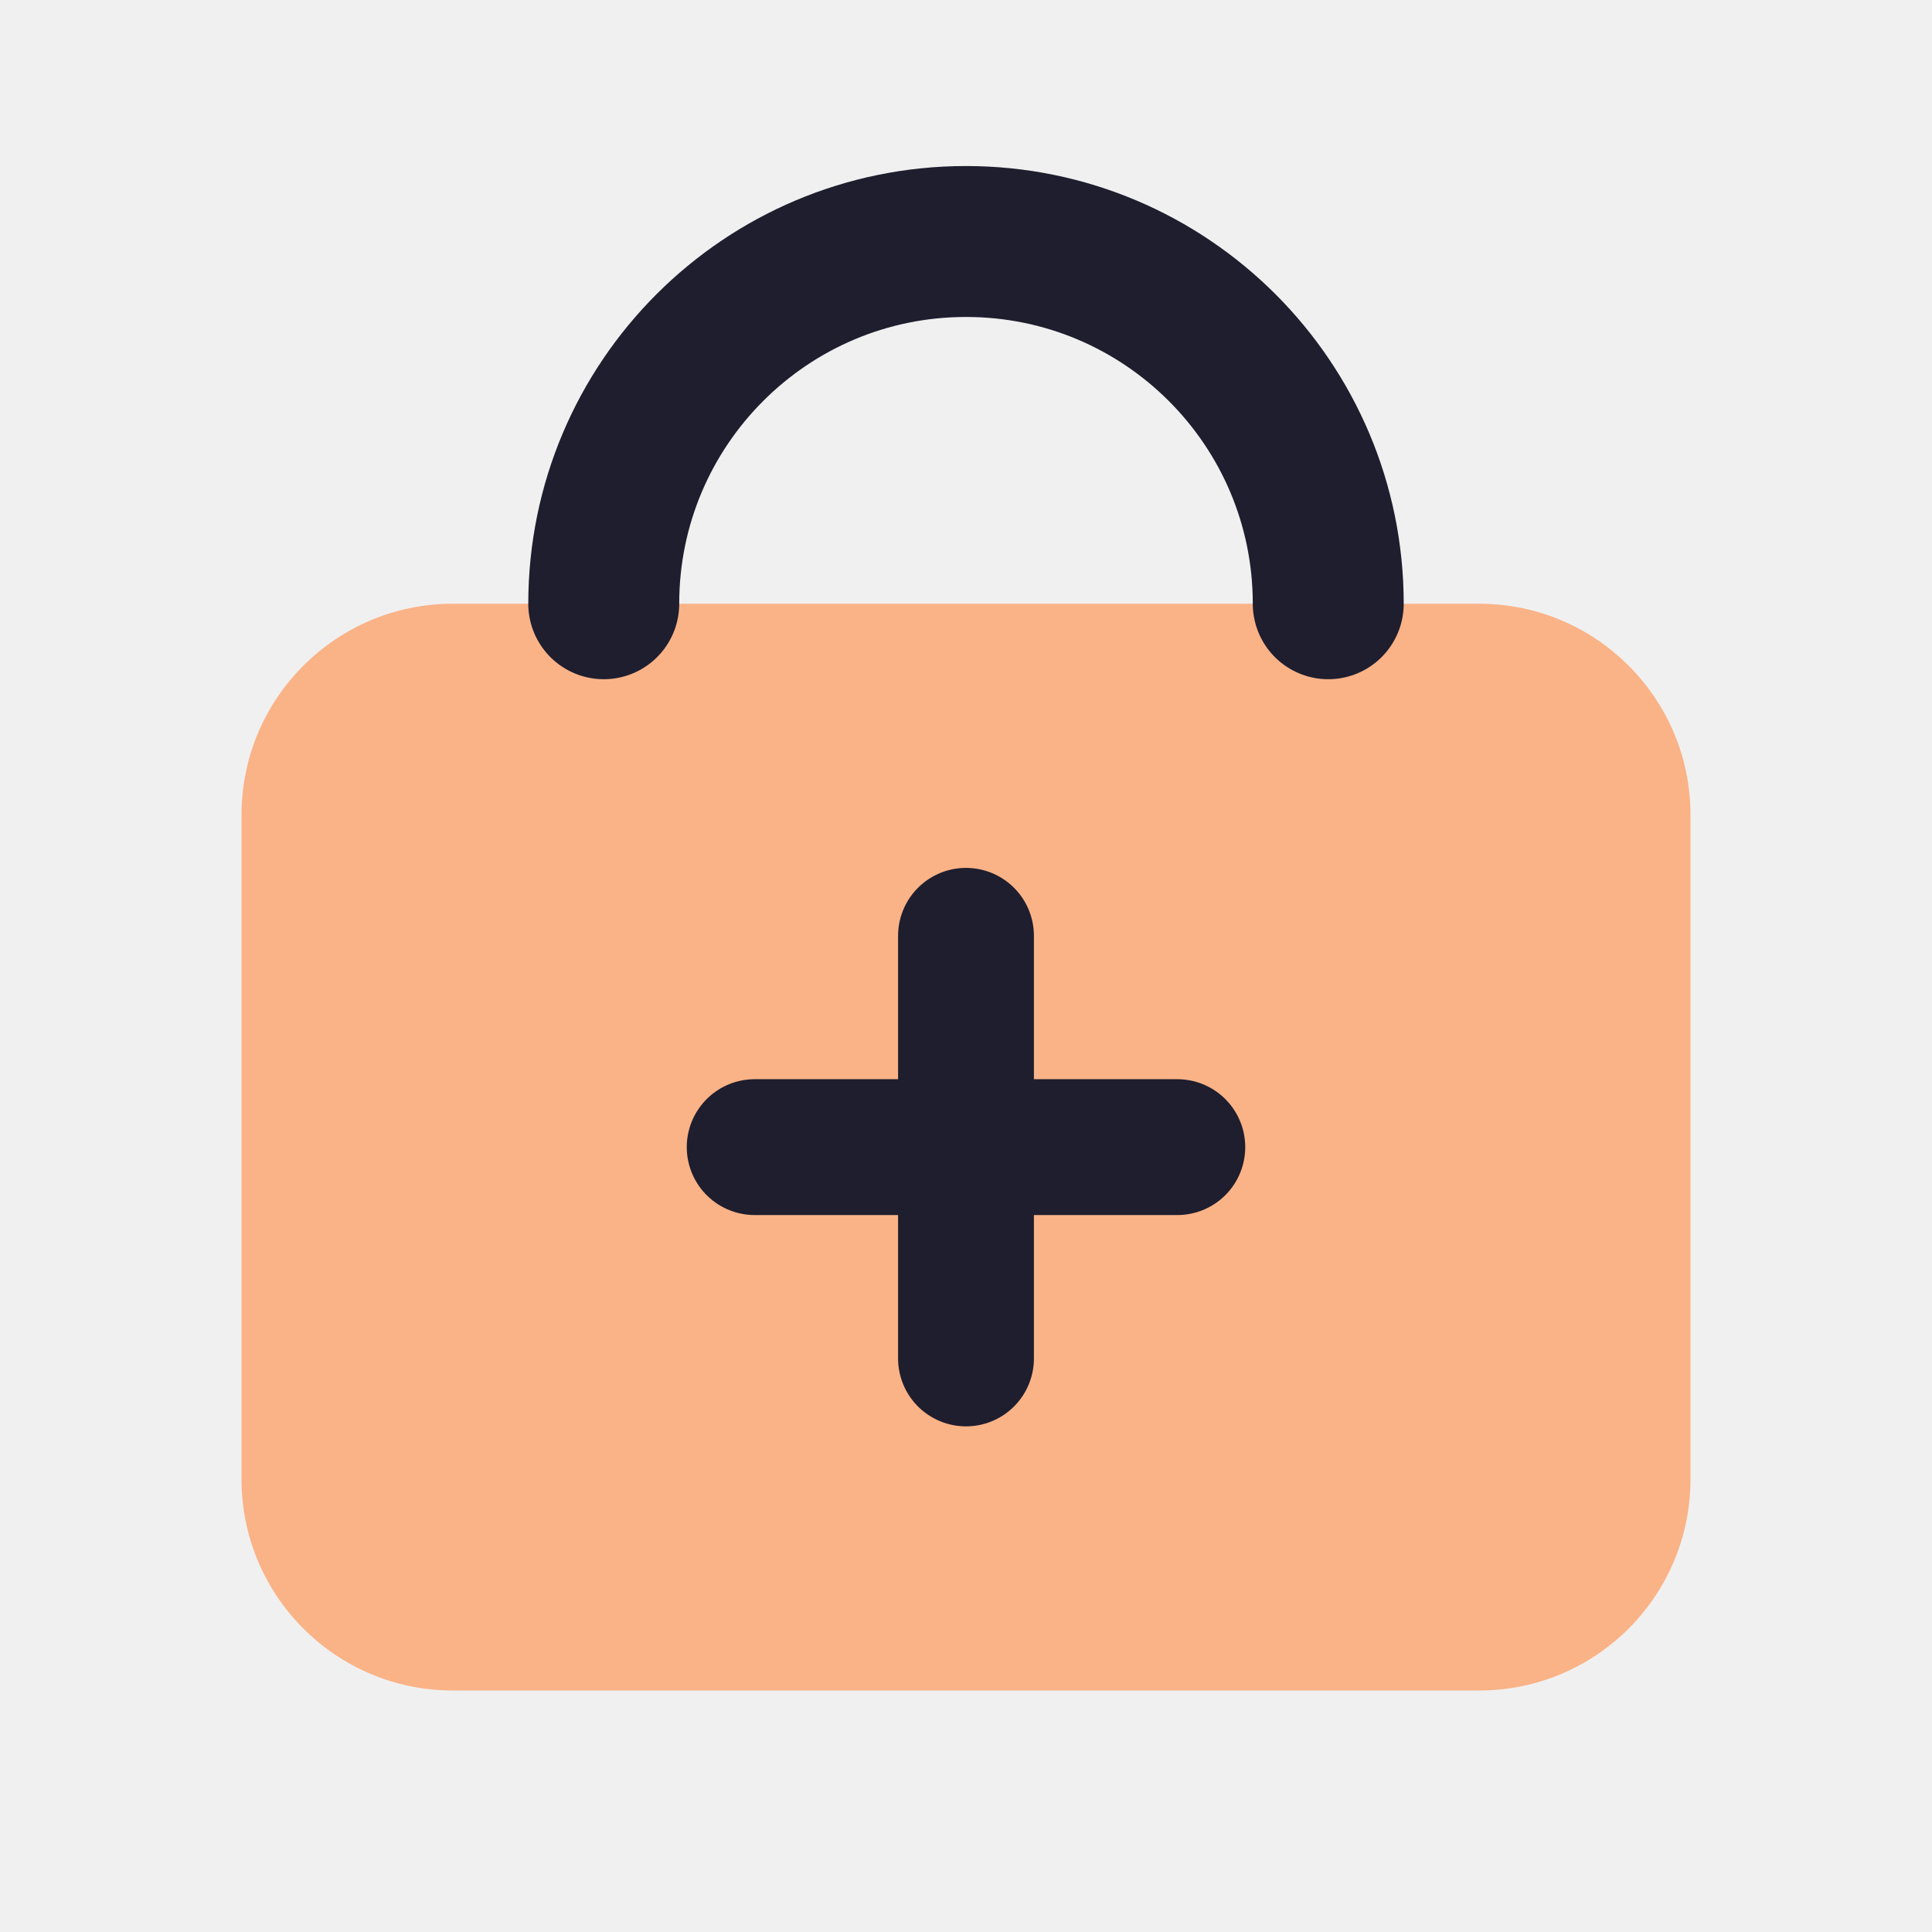
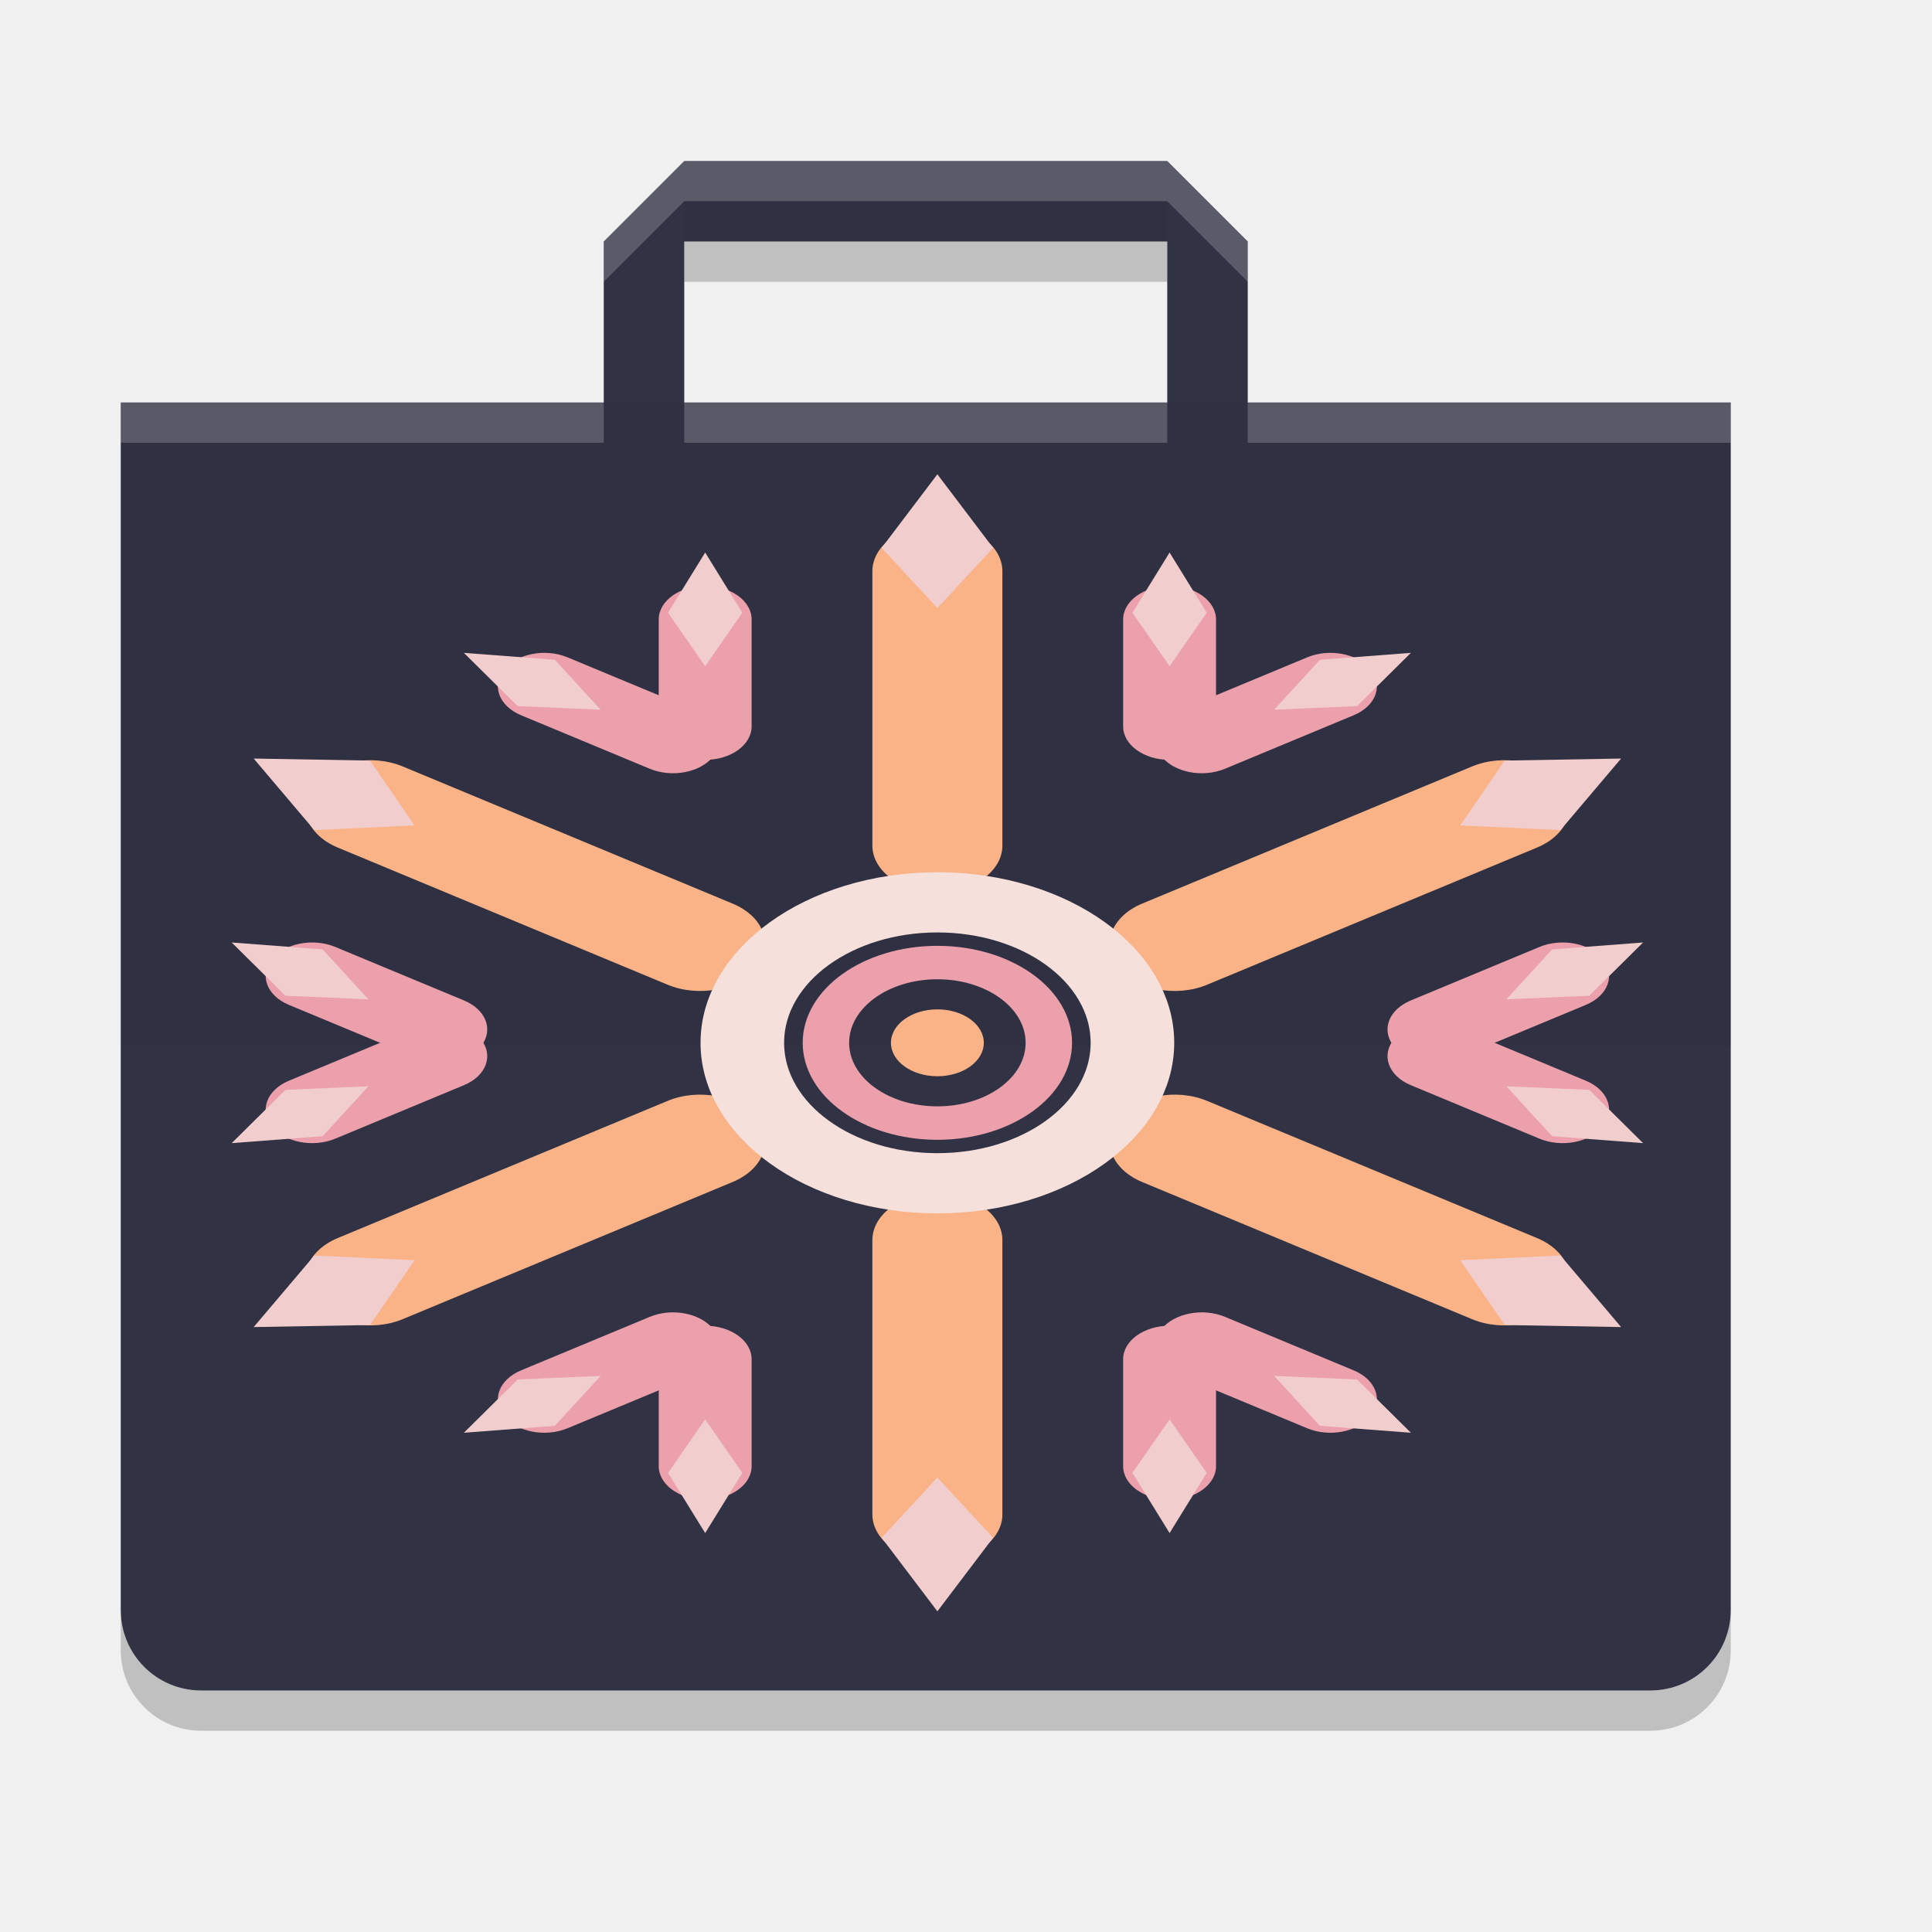
- <svg xmlns="http://www.w3.org/2000/svg" width="128" height="128" viewBox="0 0 128 128">
-   <rect x="16" y="40" width="96" height="72" rx="14" fill="#fab387" />
-   <path d="M40 40a24 24 0 0 1 48 0" fill="none" stroke="#1e1e2e" stroke-width="10" stroke-linecap="round" />
-   <path d="M64 62v28M50 76h28" stroke="#1e1e2e" stroke-width="9" stroke-linecap="round" />
+ <svg xmlns="http://www.w3.org/2000/svg" width="48" height="48" version="1" id="svg10" xml:space="preserve">
+   <defs id="defs10" />
+   <path fill="#e4e4e4" d="m 17,4 -2,2 v 4 H 3 v 30 c 0,1.108 0.892,2 2,2 h 36 c 1.108,0 2,-0.892 2,-2 V 10 H 31 V 6 L 29,4 Z m 0,2 h 12 v 4 H 17 Z" id="path1" style="fill:#313244;fill-opacity:1" />
+   <rect style="opacity:0.05" width="40" height="16" x="3" y="10" id="rect1" />
+   <path opacity="0.2" d="M 17,6 V 7 H 29 V 6 Z M 3,40 v 1 c 0,1.108 0.892,2 2,2 h 36 c 1.108,0 2,-0.892 2,-2 v -1 c 0,1.108 -0.892,2 -2,2 H 5 C 3.892,42 3,41.108 3,40 Z" id="path2" />
+   <path fill="#ffffff" opacity="0.2" d="m 17,4 -2,2 v 1 l 2,-2 h 12 l 2,2 V 6 L 29,4 Z M 3,10 v 1 h 12 v -1 z m 14,0 v 1 h 12 v -1 z m 14,0 v 1 h 12 v -1 z" id="path3" />
+   <rect style="opacity:0.05" width="12" height="1" x="17" y="5" id="rect10" />
+   <g transform="matrix(0.115379,0,0,0.08308722,23.28898,25.90821)" style="color:#fbfbfe;font-weight:400;font-size:16px;font-family:'Anthropic Sans', '-apple-system', BlinkMacSystemFont, 'Segoe UI', sans-serif;dominant-baseline:auto;text-anchor:start;opacity:1;fill:#000000;stroke:none;stroke-width:1px;stroke-linecap:butt;stroke-linejoin:miter" id="g9">
+     <g id="arm-group" style="color:#fbfbfe;font-weight:400;font-size:16px;font-family:'Anthropic Sans', '-apple-system', BlinkMacSystemFont, 'Segoe UI', sans-serif;dominant-baseline:auto;text-anchor:start;opacity:1;fill:#000000;stroke:none;stroke-width:1px;stroke-linecap:butt;stroke-linejoin:miter">
+       <rect x="-14" y="-155" width="28" height="110" rx="14" style="color:#fbfbfe;font-weight:400;font-size:16px;font-family:'Anthropic Sans', '-apple-system', BlinkMacSystemFont, 'Segoe UI', sans-serif;dominant-baseline:auto;text-anchor:start;opacity:1;fill:#fab387;stroke:none;stroke-width:1px;stroke-linecap:butt;stroke-linejoin:miter" id="rect1-3" />
+       <polygon points="0,-130 -12,-148 0,-170 12,-148 " style="color:#fbfbfe;font-weight:400;font-size:16px;font-family:'Anthropic Sans', '-apple-system', BlinkMacSystemFont, 'Segoe UI', sans-serif;dominant-baseline:auto;text-anchor:start;opacity:1;fill:#f2cdcd;stroke:none;stroke-width:1px;stroke-linecap:butt;stroke-linejoin:miter" id="polygon1" />
+       <g transform="rotate(-30,-186.6025,50)" style="color:#fbfbfe;font-weight:400;font-size:16px;font-family:'Anthropic Sans', '-apple-system', BlinkMacSystemFont, 'Segoe UI', sans-serif;dominant-baseline:auto;text-anchor:start;opacity:1;fill:#000000;stroke:none;stroke-width:1px;stroke-linecap:butt;stroke-linejoin:miter" id="g2">
+         <rect x="-10" y="-50" width="20" height="52" rx="10" transform="rotate(30)" style="color:#fbfbfe;font-weight:400;font-size:16px;font-family:'Anthropic Sans', '-apple-system', BlinkMacSystemFont, 'Segoe UI', sans-serif;dominant-baseline:auto;text-anchor:start;opacity:1;fill:#eba0ac;stroke:none;stroke-width:1px;stroke-linecap:butt;stroke-linejoin:miter" id="rect2" />
+         <polygon points="0,-26 -8,-42 0,-60 8,-42 " transform="rotate(30)" style="color:#fbfbfe;font-weight:400;font-size:16px;font-family:'Anthropic Sans', '-apple-system', BlinkMacSystemFont, 'Segoe UI', sans-serif;dominant-baseline:auto;text-anchor:start;opacity:1;fill:#f2cdcd;stroke:none;stroke-width:1px;stroke-linecap:butt;stroke-linejoin:miter" id="polygon2" />
+       </g>
+       <g transform="rotate(30,186.6025,50)" style="color:#fbfbfe;font-weight:400;font-size:16px;font-family:'Anthropic Sans', '-apple-system', BlinkMacSystemFont, 'Segoe UI', sans-serif;dominant-baseline:auto;text-anchor:start;opacity:1;fill:#000000;stroke:none;stroke-width:1px;stroke-linecap:butt;stroke-linejoin:miter" id="g3">
+         <rect x="-10" y="-50" width="20" height="52" rx="10" transform="rotate(-30)" style="color:#fbfbfe;font-weight:400;font-size:16px;font-family:'Anthropic Sans', '-apple-system', BlinkMacSystemFont, 'Segoe UI', sans-serif;dominant-baseline:auto;text-anchor:start;opacity:1;fill:#eba0ac;stroke:none;stroke-width:1px;stroke-linecap:butt;stroke-linejoin:miter" id="rect3" />
+         <polygon points="0,-26 -8,-42 0,-60 8,-42 " transform="rotate(-30)" style="color:#fbfbfe;font-weight:400;font-size:16px;font-family:'Anthropic Sans', '-apple-system', BlinkMacSystemFont, 'Segoe UI', sans-serif;dominant-baseline:auto;text-anchor:start;opacity:1;fill:#f2cdcd;stroke:none;stroke-width:1px;stroke-linecap:butt;stroke-linejoin:miter" id="polygon3" />
+       </g>
+     </g>
+     <use href="#arm-group" transform="rotate(60)" style="color:#fbfbfe;font-weight:400;font-size:16px;font-family:'Anthropic Sans', '-apple-system', BlinkMacSystemFont, 'Segoe UI', sans-serif;dominant-baseline:auto;text-anchor:start;opacity:1;fill:#000000;stroke:none;stroke-width:1px;stroke-linecap:butt;stroke-linejoin:miter" id="use3" />
+     <use href="#arm-group" transform="rotate(120)" style="color:#fbfbfe;font-weight:400;font-size:16px;font-family:'Anthropic Sans', '-apple-system', BlinkMacSystemFont, 'Segoe UI', sans-serif;dominant-baseline:auto;text-anchor:start;opacity:1;fill:#000000;stroke:none;stroke-width:1px;stroke-linecap:butt;stroke-linejoin:miter" id="use4" />
+     <use href="#arm-group" transform="scale(-1)" style="color:#fbfbfe;font-weight:400;font-size:16px;font-family:'Anthropic Sans', '-apple-system', BlinkMacSystemFont, 'Segoe UI', sans-serif;dominant-baseline:auto;text-anchor:start;opacity:1;fill:#000000;stroke:none;stroke-width:1px;stroke-linecap:butt;stroke-linejoin:miter" id="use5" />
+     <use href="#arm-group" transform="rotate(-120)" style="color:#fbfbfe;font-weight:400;font-size:16px;font-family:'Anthropic Sans', '-apple-system', BlinkMacSystemFont, 'Segoe UI', sans-serif;dominant-baseline:auto;text-anchor:start;opacity:1;fill:#000000;stroke:none;stroke-width:1px;stroke-linecap:butt;stroke-linejoin:miter" id="use6" />
+     <use href="#arm-group" transform="rotate(-60)" style="color:#fbfbfe;font-weight:400;font-size:16px;font-family:'Anthropic Sans', '-apple-system', BlinkMacSystemFont, 'Segoe UI', sans-serif;dominant-baseline:auto;text-anchor:start;opacity:1;fill:#000000;stroke:none;stroke-width:1px;stroke-linecap:butt;stroke-linejoin:miter" id="use7" />
+     <circle cx="0" cy="0" r="42" style="color:#fbfbfe;font-weight:400;font-size:16px;font-family:'Anthropic Sans', '-apple-system', BlinkMacSystemFont, 'Segoe UI', sans-serif;dominant-baseline:auto;text-anchor:start;opacity:1;fill:none;stroke:#f5e0dc;stroke-width:18px;stroke-linecap:butt;stroke-linejoin:miter" id="circle7" />
+     <circle cx="0" cy="0" r="24" style="color:#fbfbfe;font-weight:400;font-size:16px;font-family:'Anthropic Sans', '-apple-system', BlinkMacSystemFont, 'Segoe UI', sans-serif;dominant-baseline:auto;text-anchor:start;opacity:1;fill:none;stroke:#eba0ac;stroke-width:10px;stroke-linecap:butt;stroke-linejoin:miter" id="circle8" />
+     <circle cx="0" cy="0" r="10" style="color:#fbfbfe;font-weight:400;font-size:16px;font-family:'Anthropic Sans', '-apple-system', BlinkMacSystemFont, 'Segoe UI', sans-serif;dominant-baseline:auto;text-anchor:start;opacity:1;fill:#fab387;stroke:none;stroke-width:1px;stroke-linecap:butt;stroke-linejoin:miter" id="circle9" />
+   </g>
</svg>
